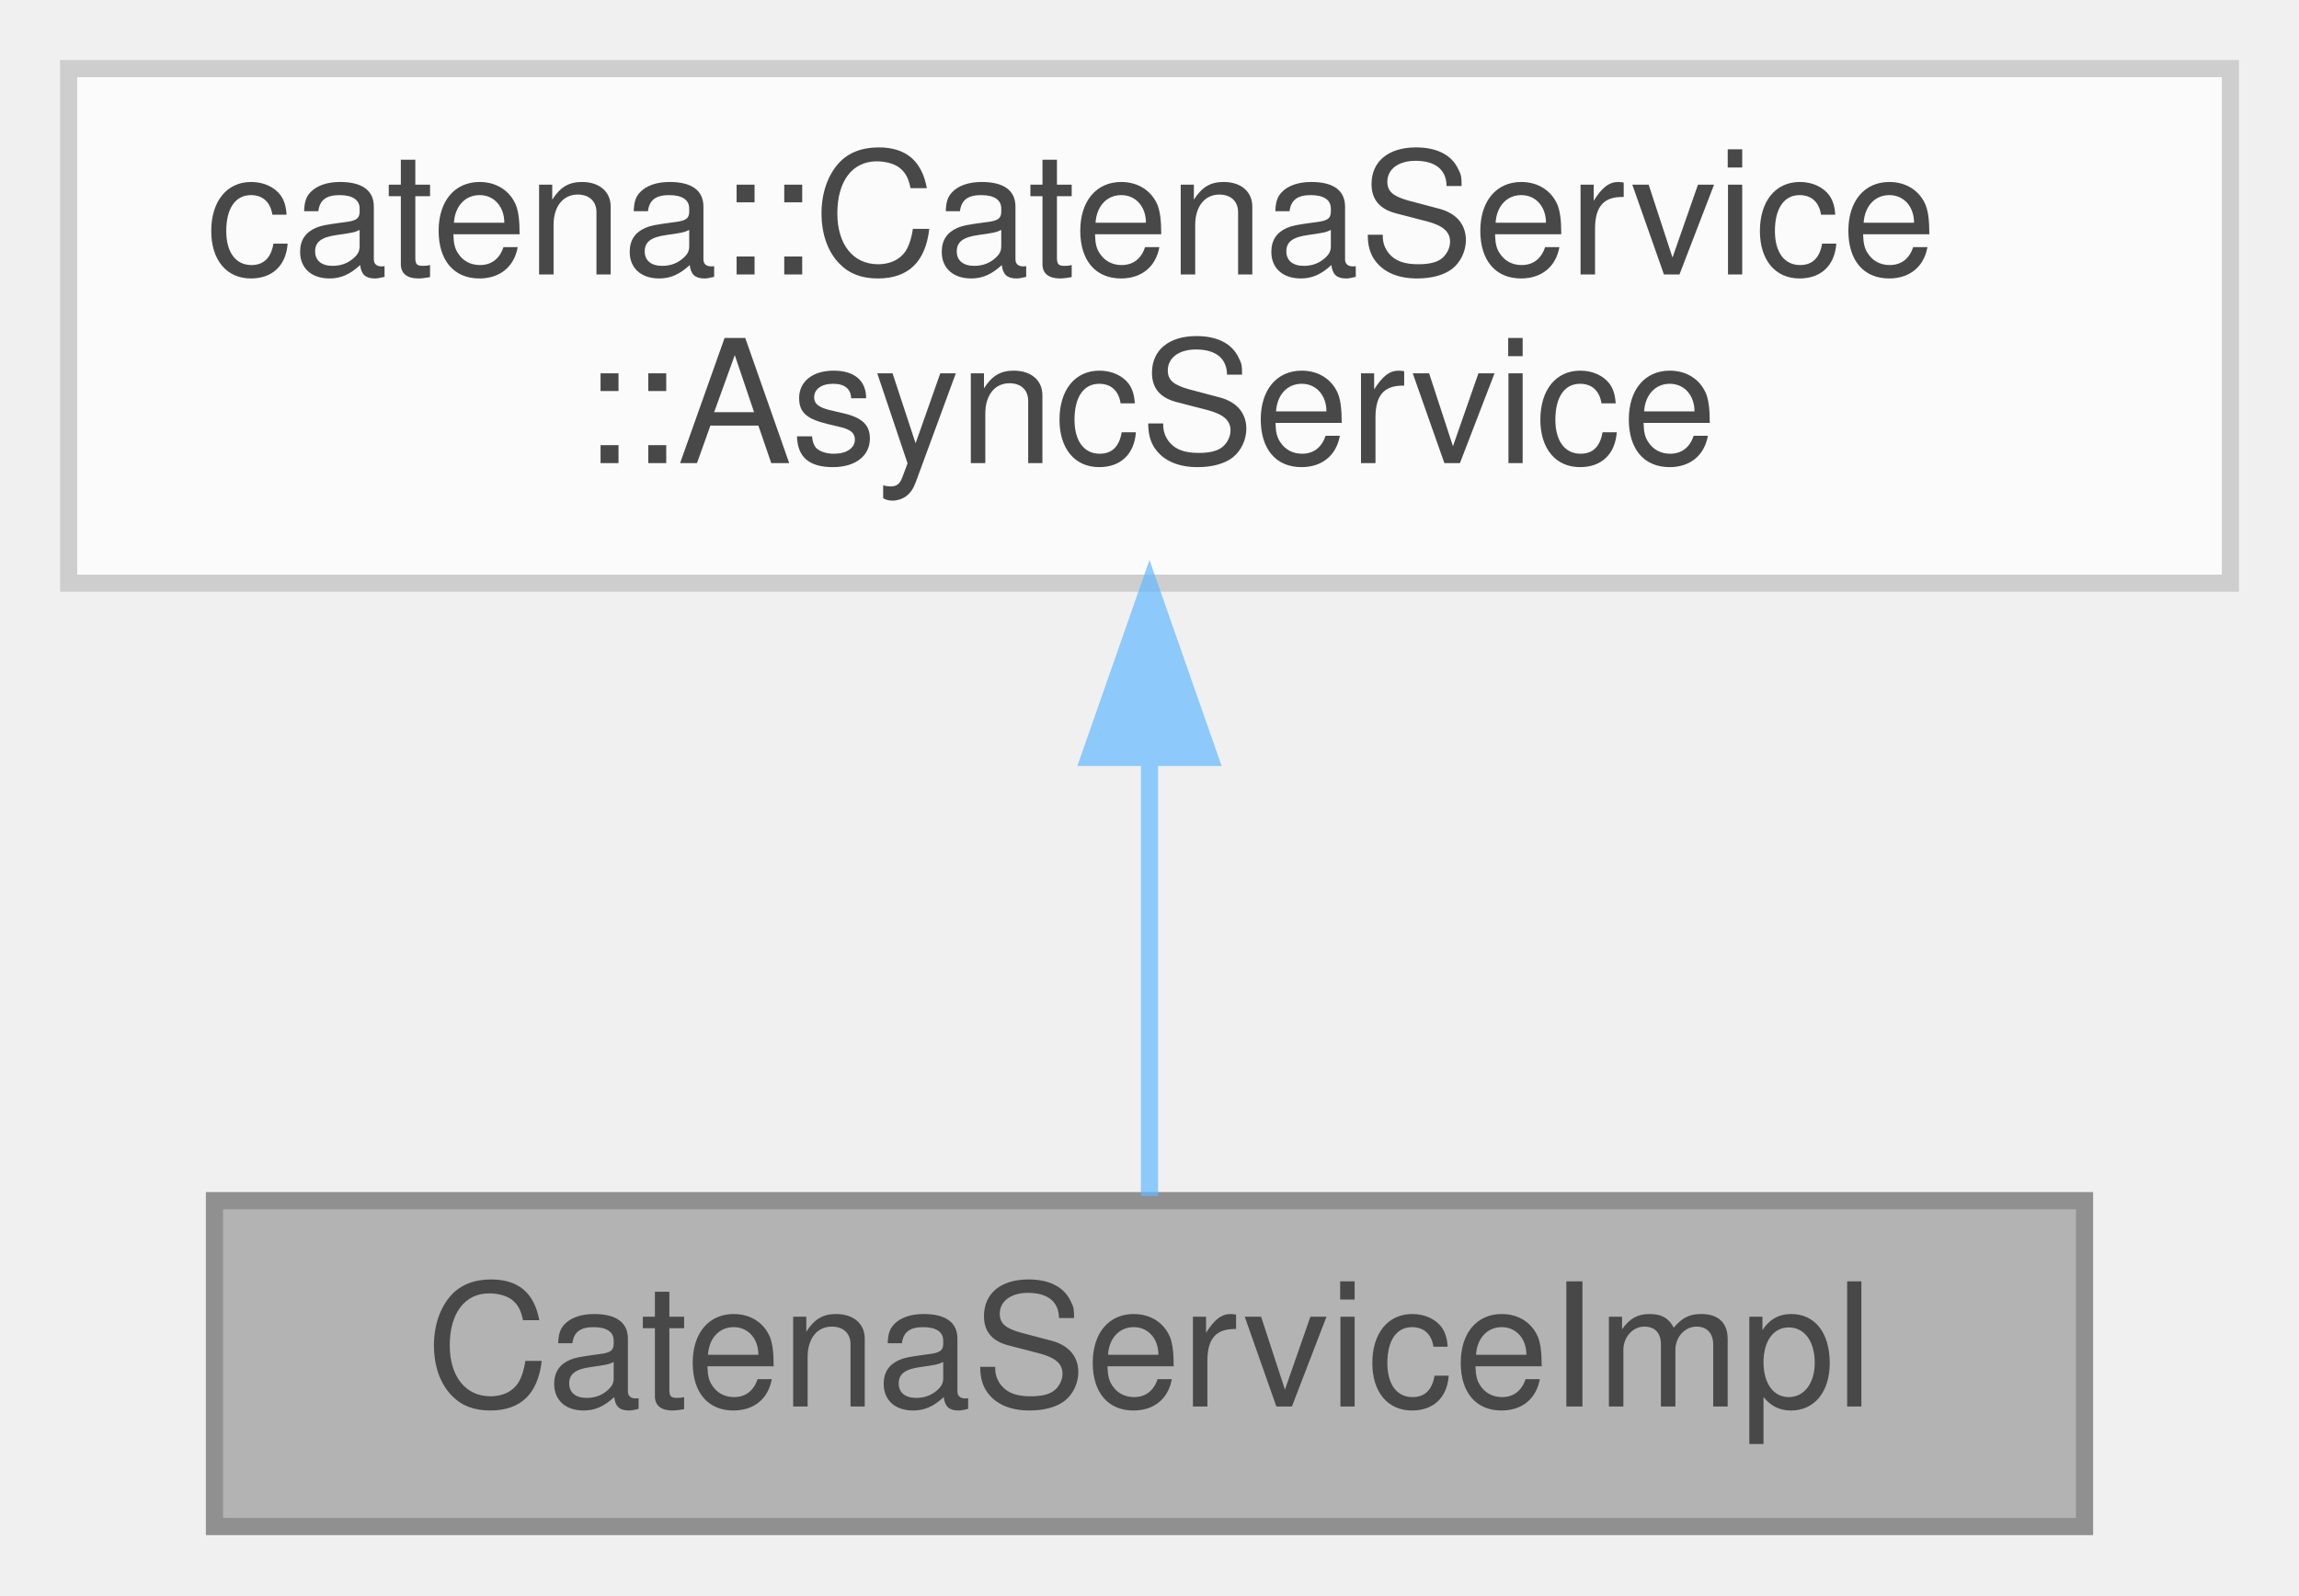
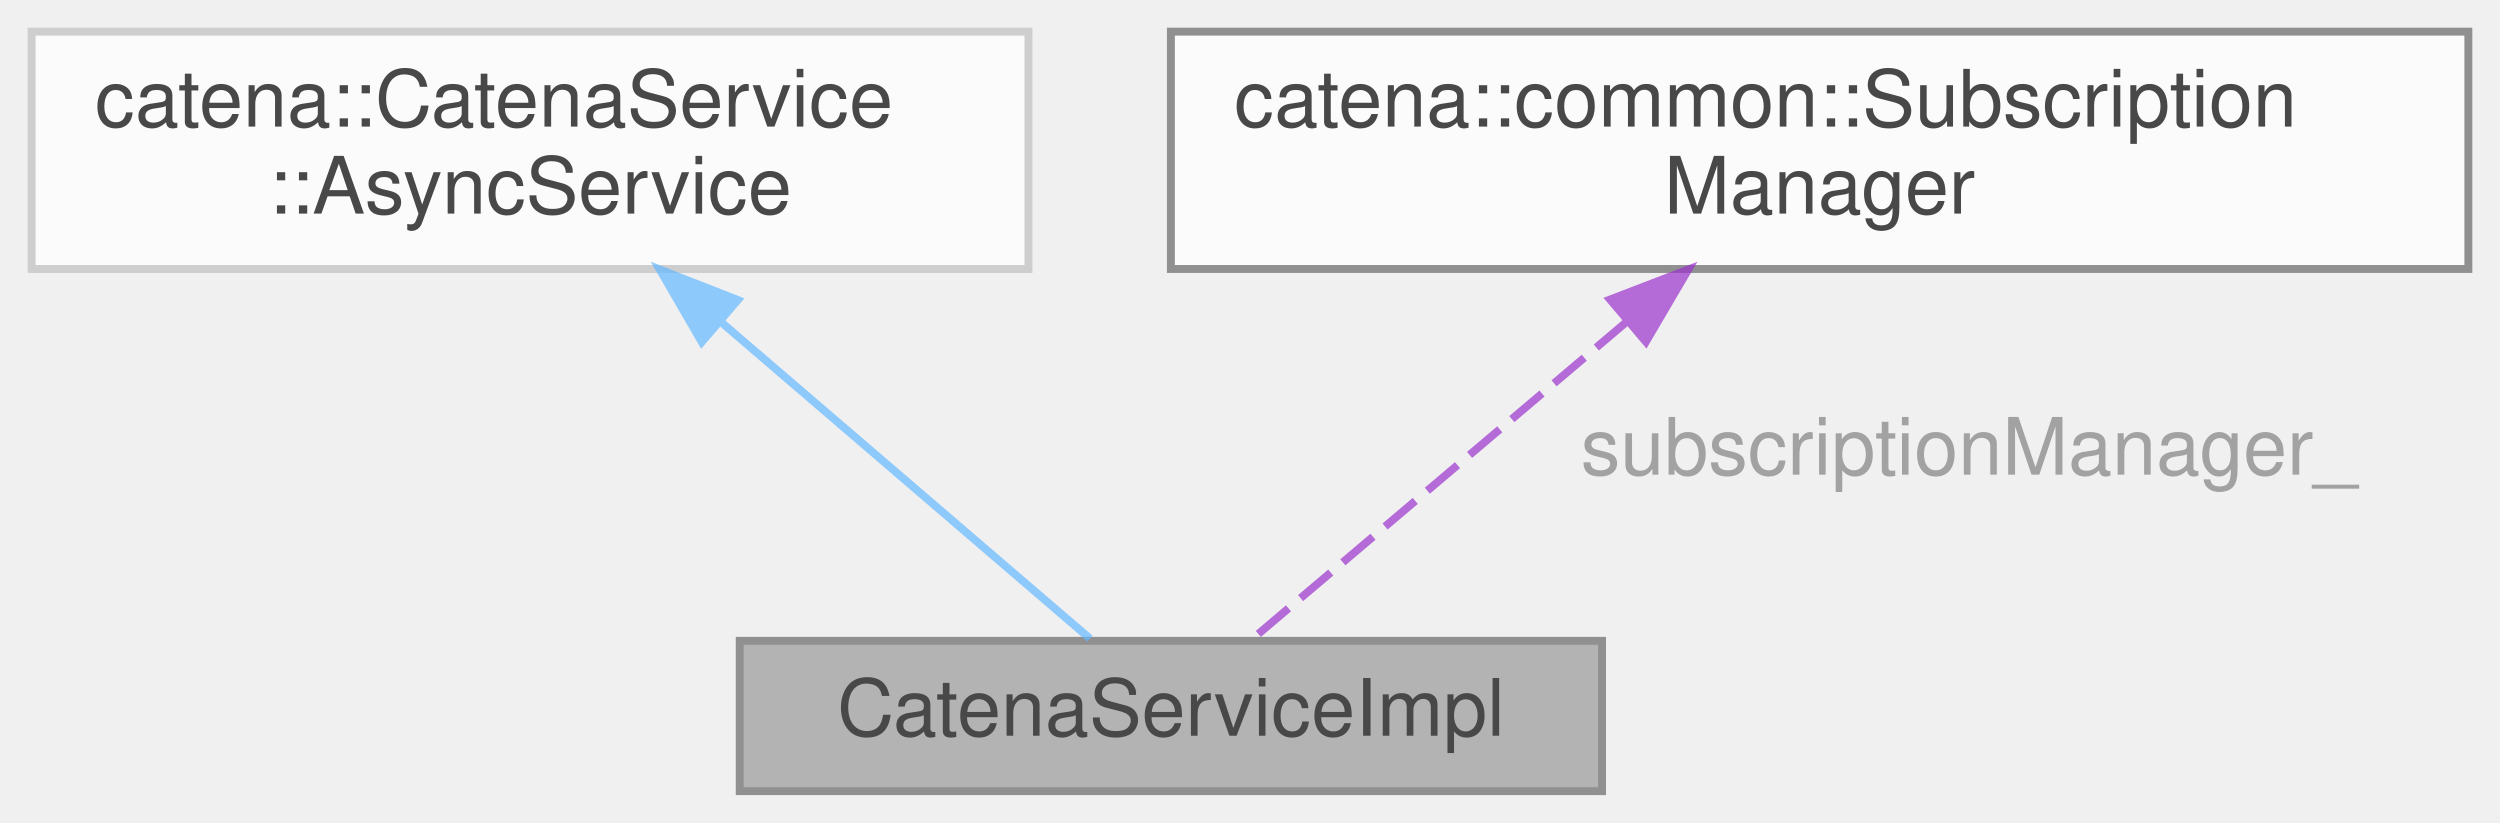
- <svg xmlns="http://www.w3.org/2000/svg" xmlns:xlink="http://www.w3.org/1999/xlink" width="134pt" height="93pt" viewBox="0.00 0.00 134.00 93.00">
+ <svg xmlns="http://www.w3.org/2000/svg" xmlns:xlink="http://www.w3.org/1999/xlink" width="316pt" height="104pt" viewBox="0.00 0.00 316.00 104.00">
  <svg id="main" version="1.1" xml:space="preserve">
    <style type="text/css">
.node, .edge {opacity: 0.7;}
.node.selected, .edge.selected {opacity: 1;}
.edge:hover path { stroke: red; }
.edge:hover polygon { stroke: red; fill: red; }
</style>
    <svg id="graph" class="graph">
-       <g id="graph0" class="graph" transform="scale(1 1) rotate(0) translate(4 89)">
+       <g id="graph0" class="graph" transform="scale(1 1) rotate(0) translate(4 100)">
        <g id="Node000001" class="node">
          <g id="a_Node000001">
            <a xlink:title="Implements Catena gRPC request handlers.">
-               <polygon fill="#999999" stroke="#666666" points="117.5,-19 8.5,-19 8.5,0 117.5,0 117.5,-19" />
-               <text text-anchor="middle" x="63" y="-7" font-family="Helvetica,sans-Serif" font-size="10.00">CatenaServiceImpl</text>
+               <polygon fill="#999999" stroke="#666666" points="198.5,-19 89.5,-19 89.5,0 198.5,0 198.5,-19" />
+               <text text-anchor="middle" x="144" y="-7" font-family="Helvetica,sans-Serif" font-size="10.00">CatenaServiceImpl</text>
            </a>
          </g>
        </g>
        <g id="Node000002" class="node">
          <g id="a_Node000002">
            <a xlink:title=" ">
-               <polygon fill="white" stroke="#bfbfbf" points="126,-85 0,-85 0,-55 126,-55 126,-85" />
-               <text text-anchor="start" x="8" y="-73" font-family="Helvetica,sans-Serif" font-size="10.00">catena::CatenaService</text>
-               <text text-anchor="middle" x="63" y="-62" font-family="Helvetica,sans-Serif" font-size="10.00">::AsyncService</text>
+               <polygon fill="white" stroke="#bfbfbf" points="126,-96 0,-96 0,-66 126,-66 126,-96" />
+               <text text-anchor="start" x="8" y="-84" font-family="Helvetica,sans-Serif" font-size="10.00">catena::CatenaService</text>
+               <text text-anchor="middle" x="63" y="-73" font-family="Helvetica,sans-Serif" font-size="10.00">::AsyncService</text>
            </a>
          </g>
        </g>
        <g id="edge1_Node000001_Node000002" class="edge">
          <g id="a_edge1_Node000001_Node000002">
            <a xlink:title=" ">
-               <path fill="none" stroke="#63b8ff" d="M63,-44.75C63,-35.72 63,-26.03 63,-19.27" />
-               <polygon fill="#63b8ff" stroke="#63b8ff" points="59.5,-44.84 63,-54.84 66.5,-44.84 59.5,-44.84" />
+               <path fill="none" stroke="#63b8ff" d="M87.12,-59.31C102.68,-45.95 122.13,-29.26 133.78,-19.27" />
+               <polygon fill="#63b8ff" stroke="#63b8ff" points="84.7,-56.77 79.39,-65.94 89.26,-62.08 84.7,-56.77" />
            </a>
          </g>
+         </g>
+         <g id="Node000003" class="node">
+           <g id="a_Node000003">
+             <a xlink:href="classcatena_1_1common_1_1SubscriptionManager.html" target="_top" xlink:title="Class for managing parameter subscriptions in Catena.">
+               <polygon fill="white" stroke="#666666" points="308,-96 144,-96 144,-66 308,-66 308,-96" />
+               <text text-anchor="start" x="152" y="-84" font-family="Helvetica,sans-Serif" font-size="10.00">catena::common::Subscription</text>
+               <text text-anchor="middle" x="226" y="-73" font-family="Helvetica,sans-Serif" font-size="10.00">Manager</text>
+             </a>
+           </g>
+         </g>
+         <g id="edge2_Node000001_Node000003" class="edge">
+           <g id="a_edge2_Node000001_Node000003">
+             <a xlink:title=" ">
+               <path fill="none" stroke="#9a32cd" stroke-dasharray="5,2" d="M201.59,-59.31C185.83,-45.95 166.14,-29.26 154.34,-19.27" />
+               <polygon fill="#9a32cd" stroke="#9a32cd" points="199.51,-62.14 209.41,-65.94 204.04,-56.8 199.51,-62.14" />
+             </a>
+           </g>
+           <text text-anchor="middle" x="243.5" y="-40" font-family="Helvetica,sans-Serif" font-size="10.00" fill="grey"> subscriptionManager_</text>
        </g>
      </g>
    </svg>
  </svg>
  <style type="text/css">

[data-mouse-over-selected='false'] { opacity: 0.7; }
[data-mouse-over-selected='true']  { opacity: 1.0; }

</style>
</svg>
